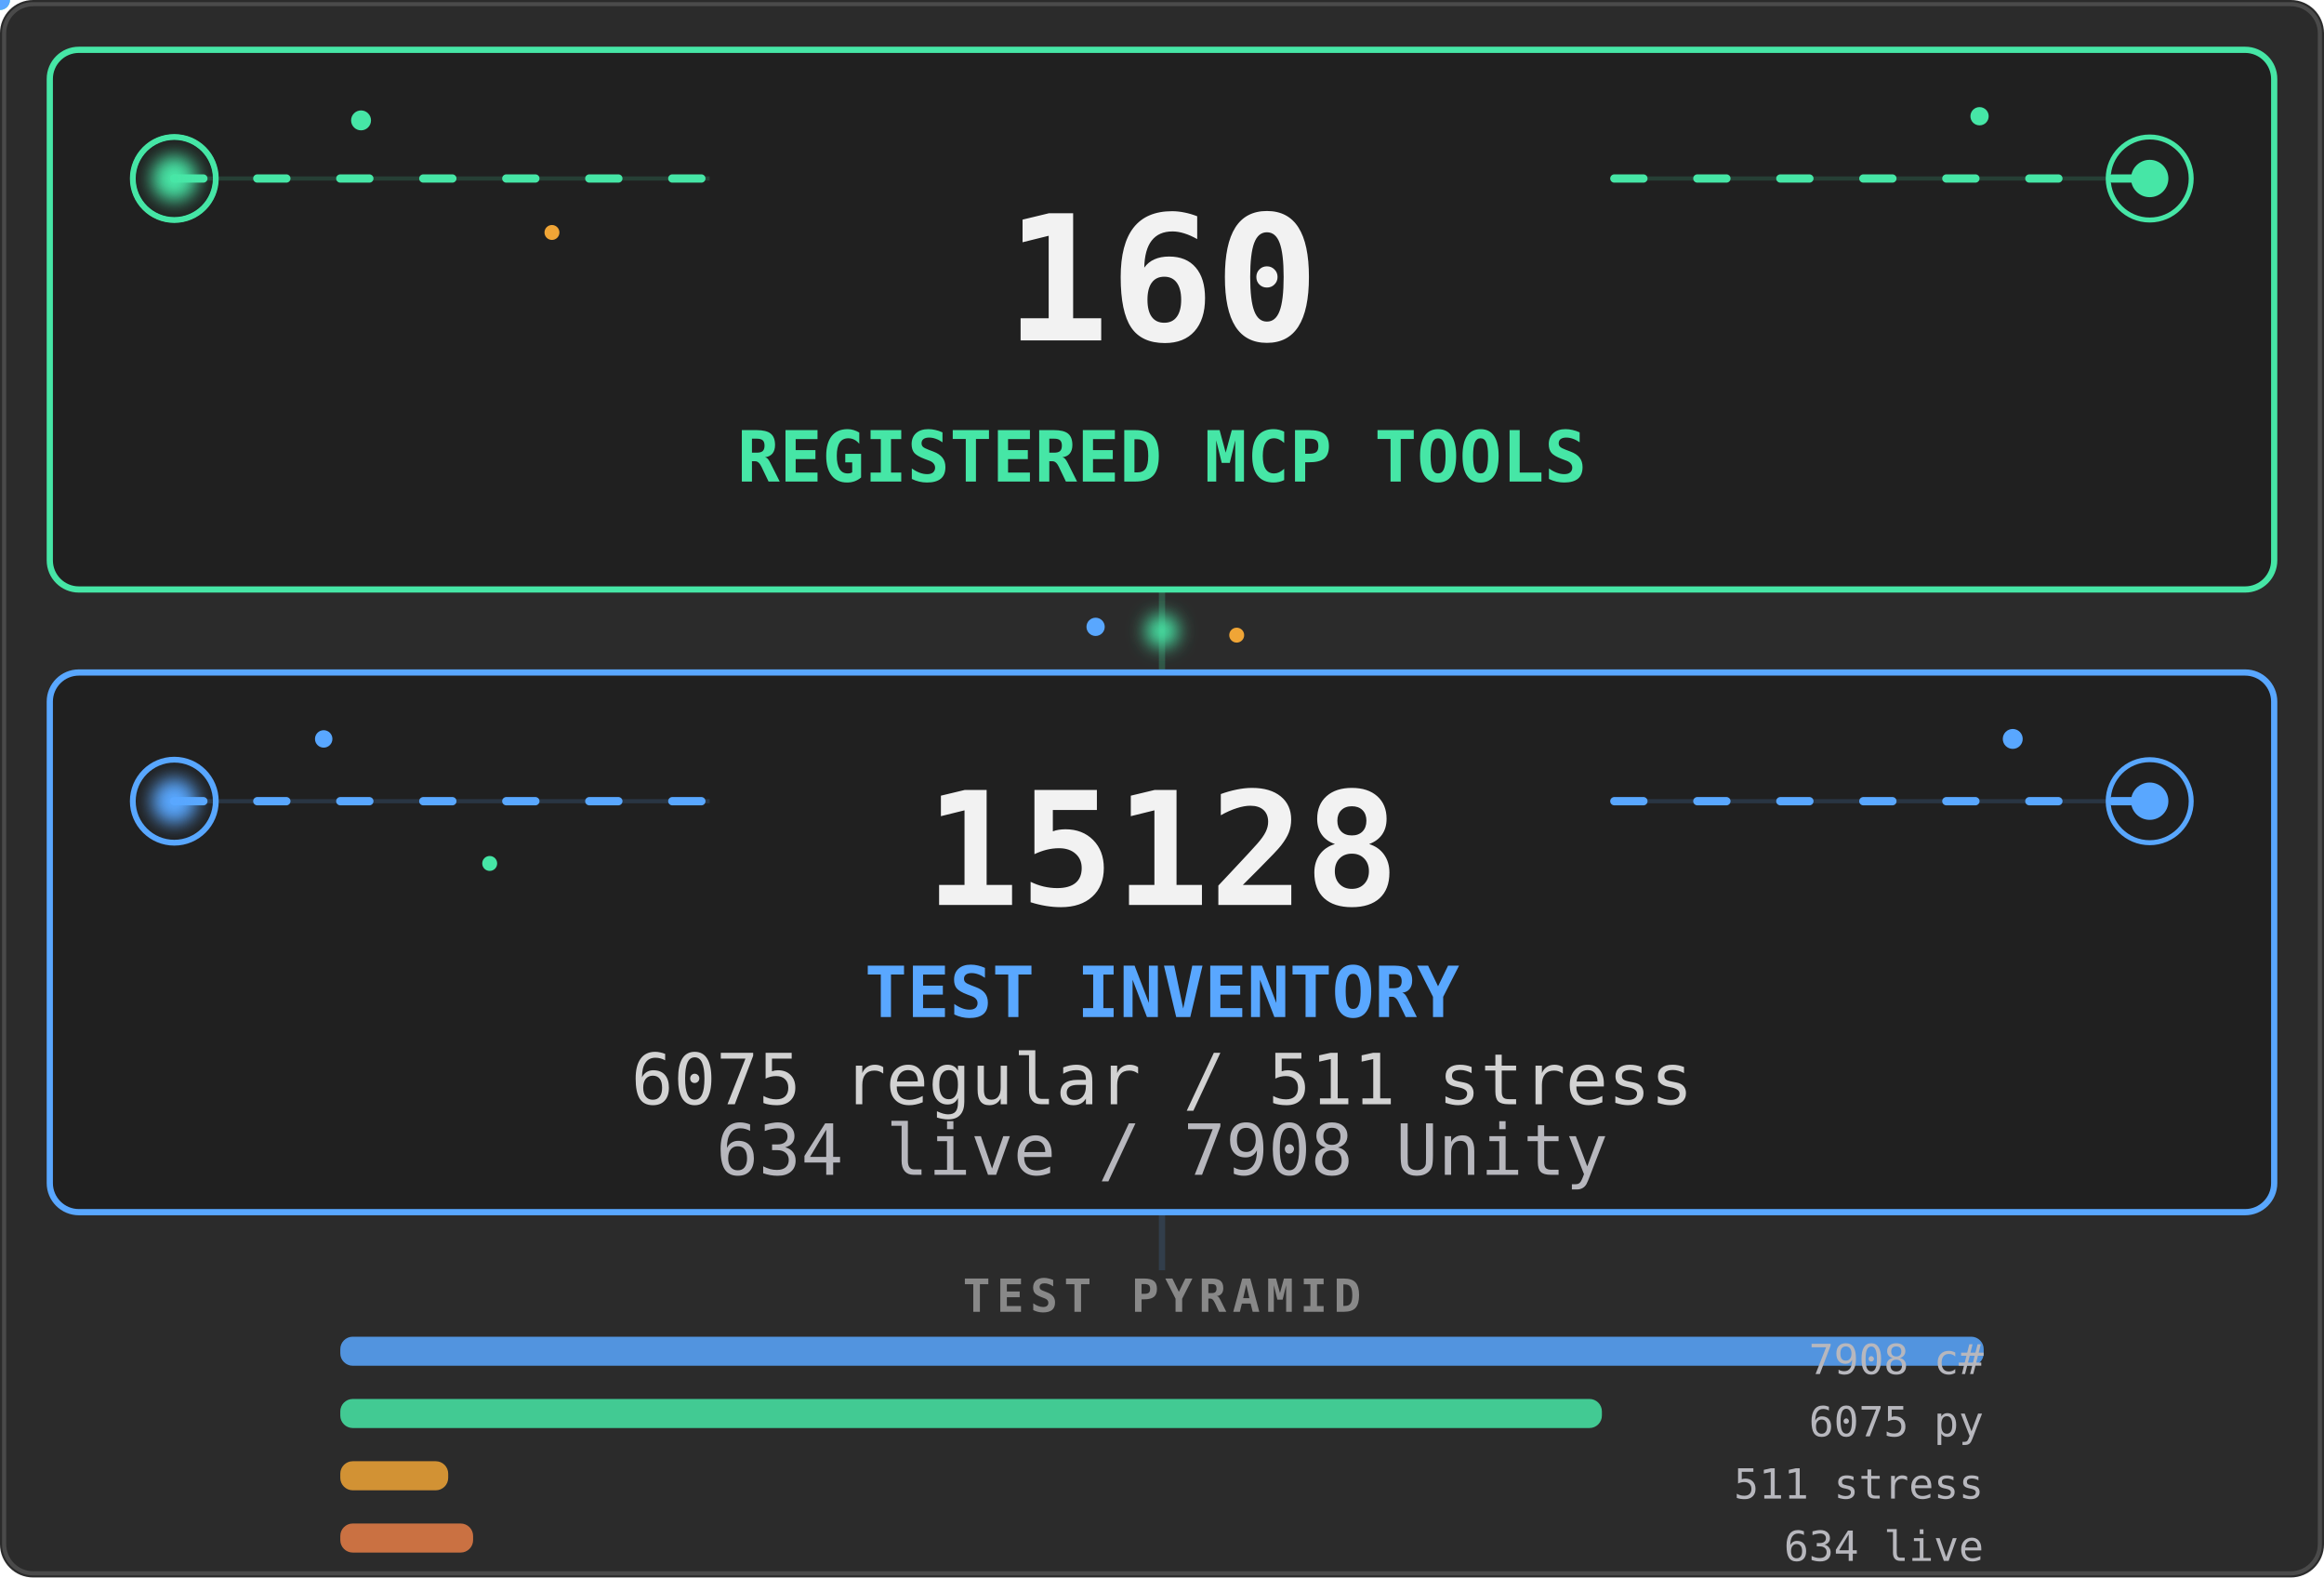
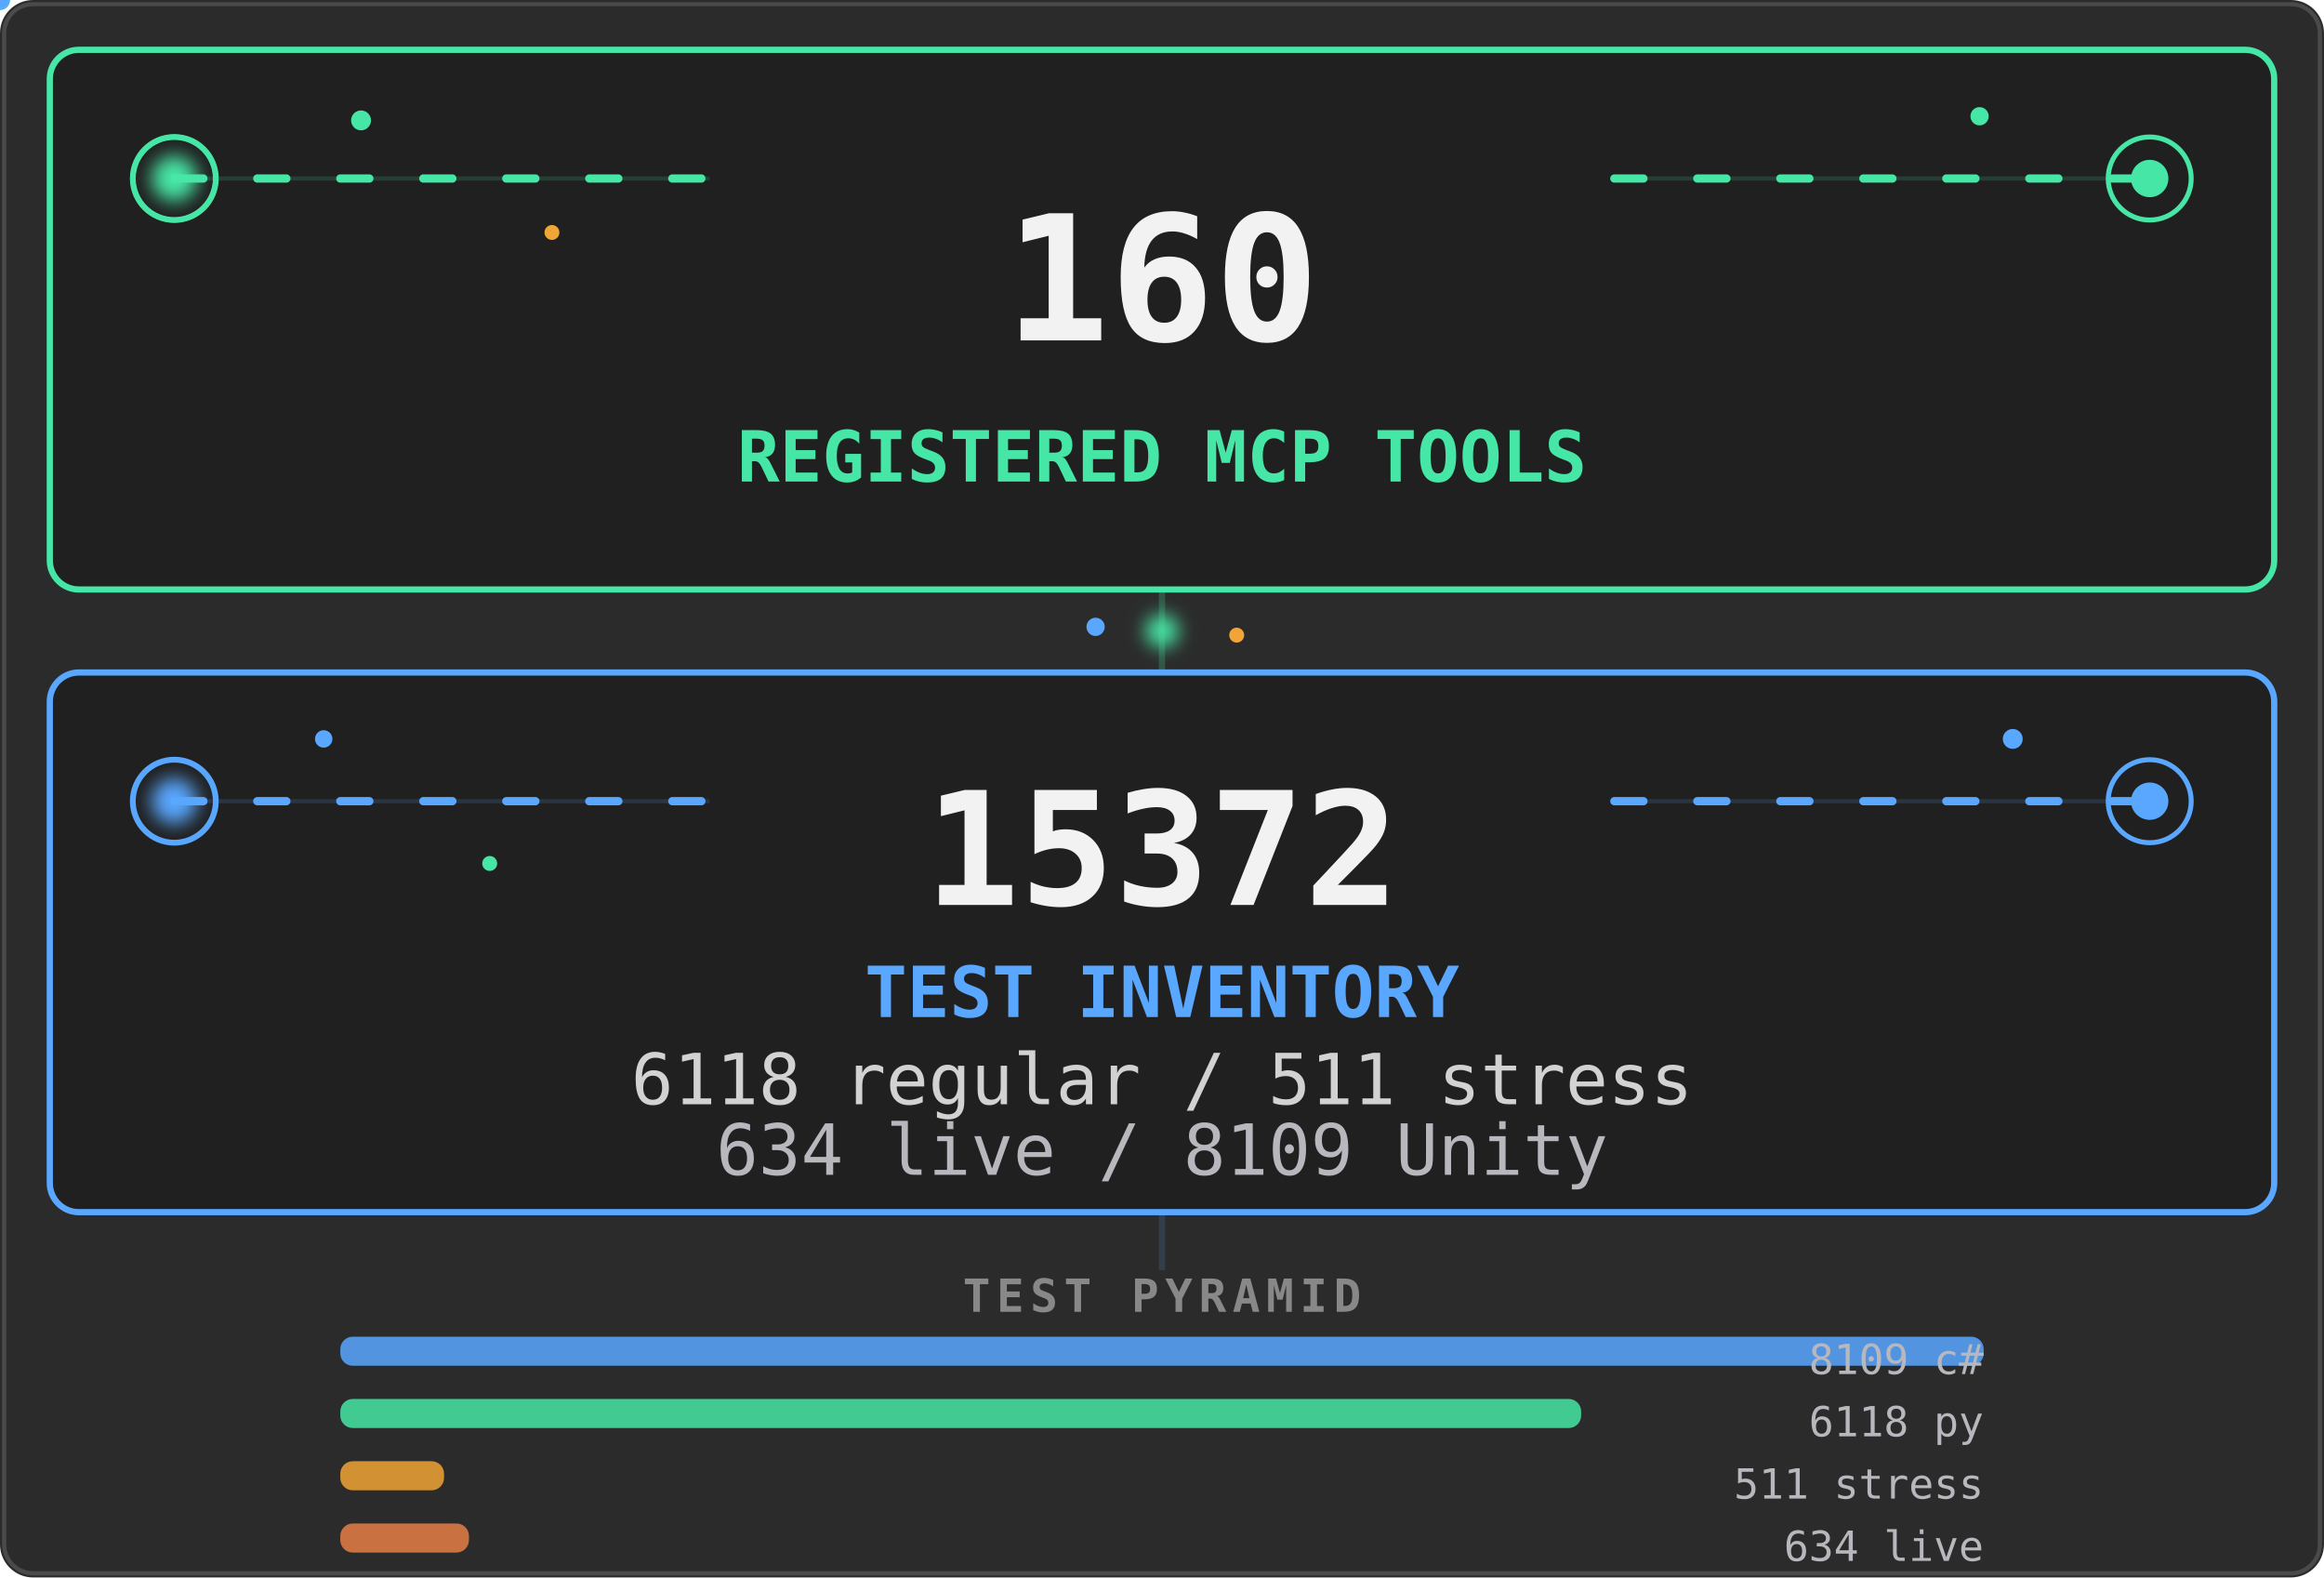
<svg xmlns="http://www.w3.org/2000/svg" viewBox="0 0 560 380" width="560" height="380" role="img" aria-labelledby="stats-title stats-desc">
  <defs>
    <filter id="stats-core-glow" x="-80%" y="-80%" width="260%" height="260%">
      <feGaussianBlur stdDeviation="2.2" />
    </filter>
    <clipPath id="stats-tools-clip">
      <rect x="12" y="12" width="536" height="130" rx="7" />
    </clipPath>
    <clipPath id="stats-tests-clip">
      <rect x="12" y="162" width="536" height="130" rx="7" />
    </clipPath>
    <linearGradient id="stats-tools-scan" x1="0" y1="0" x2="1" y2="0">
      <stop offset="0" stop-color="#46e6a6" stop-opacity="0" />
      <stop offset=".5" stop-color="#46e6a6" stop-opacity=".2" />
      <stop offset="1" stop-color="#46e6a6" stop-opacity="0" />
    </linearGradient>
    <linearGradient id="stats-tests-scan" x1="0" y1="0" x2="1" y2="0">
      <stop offset="0" stop-color="#59a7ff" stop-opacity="0" />
      <stop offset=".5" stop-color="#59a7ff" stop-opacity=".18" />
      <stop offset="1" stop-color="#59a7ff" stop-opacity="0" />
    </linearGradient>
  </defs>
  <style>
    .stats-card {
      fill: #202020;
      stroke-width: 1.5;
    }
    .stats-aura {
      transform-box: fill-box;
      transform-origin: center;
      animation: stats-aura-breathe 4.2s ease-in-out infinite;
    }
    .stats-aura-tests { animation-delay: -2.1s; }
    .stats-flow {
      fill: none;
      stroke-width: 2;
      stroke-linecap: round;
      stroke-dasharray: 7 13;
      animation: stats-flow 3.8s linear infinite;
    }
    .stats-flow-tests {
      animation-delay: -1.9s;
      animation-duration: 4.4s;
    }
    .stats-ring {
      fill: none;
      transform-box: fill-box;
      transform-origin: center;
      animation: stats-ring-life 3.2s ease-out infinite;
    }
    .stats-ring-mid { animation-delay: -1.05s; }
    .stats-ring-late { animation-delay: -2.1s; }
    .stats-ring-tests { animation-duration: 3.7s; }
    .stats-core {
      transform-box: fill-box;
      transform-origin: center;
      animation: stats-core-life 2.8s ease-in-out infinite;
    }
    .stats-core-tests {
      animation-delay: -1.4s;
      animation-duration: 3.2s;
    }
    .stats-scan {
      animation: stats-scan-yoyo 5.4s ease-in-out infinite alternate;
    }
    .stats-scan-tests {
      animation-delay: -2.7s;
      animation-duration: 6.2s;
    }
    .stats-spore {
      transform-box: fill-box;
      transform-origin: center;
      animation: stats-spore-drift 5.1s ease-in-out infinite alternate;
    }
    .stats-spore-b { animation-delay: -1.7s; animation-duration: 6.3s; }
    .stats-spore-c { animation-delay: -3.4s; animation-duration: 4.7s; }
    .stats-spore-phase-1 { animation-delay: -.6s; animation-duration: 5.5s; }
    .stats-spore-phase-2 { animation-delay: -1.3s; animation-duration: 4.8s; }
    .stats-spore-phase-3 { animation-delay: -2.2s; animation-duration: 6s; }
    .stats-spore-phase-4 { animation-delay: -3.1s; animation-duration: 5.2s; }
    .stats-spore-phase-5 { animation-delay: -4s; animation-duration: 6.6s; }
    .stats-spore-phase-6 { animation-delay: -4.8s; animation-duration: 5.8s; }
    .stats-bridge {
      transform-box: fill-box;
      transform-origin: center;
      animation: stats-bridge-life 3.6s ease-in-out infinite;
    }
    .motion-particle { pointer-events: none; }
    @keyframes stats-aura-breathe {
      0%, 100% { opacity: .07; transform: scale(.985); }
      50% { opacity: .2; transform: scale(1.015); }
    }
    @keyframes stats-flow {
      from { stroke-dashoffset: 0; }
      to { stroke-dashoffset: -40; }
    }
    @keyframes stats-ring-life {
      0% { opacity: .7; transform: scale(.45); }
      72%, 100% { opacity: 0; transform: scale(1.85); }
    }
    @keyframes stats-core-life {
      0%, 100% { opacity: .8; transform: scale(.86); }
      50% { opacity: 1; transform: scale(1.12); }
    }
    @keyframes stats-scan-yoyo {
      0% { opacity: 0; transform: translateX(-76px); }
      16%, 84% { opacity: .8; }
      100% { opacity: 0; transform: translateX(596px); }
    }
    @keyframes stats-spore-drift {
      0% { opacity: .2; transform: translate(-5px, 4px) scale(.72); }
      48% { opacity: .72; transform: translate(4px, -5px) scale(1.12); }
      100% { opacity: .3; transform: translate(9px, 3px) scale(.84); }
    }
    @keyframes stats-bridge-life {
      0%, 100% { opacity: .38; transform: scale(.82); }
      50% { opacity: 1; transform: scale(1.12); }
    }
    @media (prefers-reduced-motion: reduce) {
      .stats-aura, .stats-flow, .stats-ring, .stats-core,
      .stats-scan, .stats-spore, .stats-bridge {
        animation: none !important;
      }
      .stats-aura { opacity: .1; }
      .stats-flow { stroke-dasharray: none; opacity: .42; }
      .stats-ring { opacity: .18; }
      .stats-core { opacity: 1; }
      .stats-scan, .motion-particle { display: none; }
      .stats-spore { opacity: .3; }
      .stats-bridge { opacity: .75; }
    }
  </style>
  <rect width="560" height="380" rx="8" fill="#2b2b2b" />
  <rect x="1" y="1" width="558" height="378" rx="7" fill="none" stroke="#4a4a4a" />
  <path d="M280 142V162" stroke="#46e6a6" stroke-width="1.5" opacity=".22" />
  <circle class="stats-bridge" cx="280" cy="152" r="4" fill="#46e6a6" filter="url(#stats-core-glow)" />
  <circle class="stats-spore stats-spore-b stats-spore-phase-1" cx="264" cy="151" r="2.2" fill="#59a7ff" />
  <circle class="stats-spore stats-spore-c stats-spore-phase-2" cx="298" cy="153" r="1.8" fill="#f0a536" />
  <rect class="stats-aura" x="12" y="12" width="536" height="130" rx="7" fill="#46e6a6" />
  <rect class="stats-card" x="12" y="12" width="536" height="130" rx="7" stroke="#46e6a6" />
  <g clip-path="url(#stats-tools-clip)">
    <rect class="stats-scan" x="-70" y="12" width="74" height="130" fill="url(#stats-tools-scan)" />
  </g>
  <path d="M42 43H171M389 43H518" stroke="#46e6a6" opacity=".16" />
  <path class="stats-flow" d="M42 43H171M389 43H518" stroke="#46e6a6" />
  <g aria-hidden="true">
    <circle class="stats-ring" cx="42" cy="43" r="10" stroke="#46e6a6" stroke-width="1.4" />
    <circle class="stats-ring stats-ring-mid" cx="42" cy="43" r="10" stroke="#46e6a6" stroke-width="1.2" />
    <circle class="stats-ring stats-ring-late" cx="518" cy="43" r="10" stroke="#46e6a6" stroke-width="1.2" />
    <circle class="stats-core" cx="42" cy="43" r="5.5" fill="#46e6a6" filter="url(#stats-core-glow)" />
    <circle class="stats-core" cx="518" cy="43" r="4.5" fill="#46e6a6" />
    <circle class="stats-spore" cx="87" cy="29" r="2.4" fill="#46e6a6" />
    <circle class="stats-spore stats-spore-b stats-spore-phase-3" cx="133" cy="56" r="1.8" fill="#f0a536" />
    <circle class="stats-spore stats-spore-c stats-spore-phase-4" cx="477" cy="28" r="2.2" fill="#46e6a6" />
    <g class="motion-particle">
      <circle r="2.4" fill="#46e6a6">
        <animateMotion dur="4.8s" begin="-1.3s" repeatCount="indefinite" path="M42 43H171" />
        <animate attributeName="opacity" values="0;.9;.9;0" dur="4.8s" begin="-1.3s" repeatCount="indefinite" />
      </circle>
    </g>
    <g class="motion-particle">
      <circle r="2" fill="#46e6a6">
        <animateMotion dur="5.6s" begin="-4.1s" repeatCount="indefinite" path="M389 43H518" />
        <animate attributeName="opacity" values="0;.75;.75;0" dur="5.6s" begin="-4.1s" repeatCount="indefinite" />
      </circle>
    </g>
  </g>
  <g font-family="ui-monospace, SFMono-Regular, Menlo, Consolas, monospace">
    <text x="280" y="82" text-anchor="middle" fill="#f2f2f2" font-size="42" data-biome-marker="TOOLS" font-weight="700" data-mobile-critical="true">160</text>
    <text x="280" y="116" text-anchor="middle" fill="#46e6a6" font-size="17" font-weight="700" data-mobile-critical="true">REGISTERED MCP TOOLS</text>
  </g>
  <rect class="stats-aura stats-aura-tests" x="12" y="162" width="536" height="130" rx="7" fill="#59a7ff" />
  <rect class="stats-card stats-card-tests" x="12" y="162" width="536" height="130" rx="7" stroke="#59a7ff" />
  <g clip-path="url(#stats-tests-clip)">
    <rect class="stats-scan stats-scan-tests" x="-70" y="162" width="74" height="130" fill="url(#stats-tests-scan)" />
  </g>
  <path d="M42 193H171M389 193H518" stroke="#59a7ff" opacity=".16" />
  <path class="stats-flow stats-flow-tests" d="M42 193H171M389 193H518" stroke="#59a7ff" />
  <g aria-hidden="true">
    <circle class="stats-ring stats-ring-tests" cx="42" cy="193" r="10" stroke="#59a7ff" stroke-width="1.4" />
    <circle class="stats-ring stats-ring-mid stats-ring-tests" cx="518" cy="193" r="10" stroke="#59a7ff" stroke-width="1.2" />
    <circle class="stats-core stats-core-tests" cx="42" cy="193" r="5.5" fill="#59a7ff" filter="url(#stats-core-glow)" />
    <circle class="stats-core stats-core-tests" cx="518" cy="193" r="4.5" fill="#59a7ff" />
    <circle class="stats-spore stats-spore-c stats-spore-phase-5" cx="78" cy="178" r="2.1" fill="#59a7ff" />
    <circle class="stats-spore stats-spore-phase-6" cx="118" cy="208" r="1.8" fill="#46e6a6" />
    <circle class="stats-spore stats-spore-b stats-spore-phase-2" cx="485" cy="178" r="2.4" fill="#59a7ff" />
    <g class="motion-particle">
      <circle r="2.4" fill="#59a7ff">
        <animateMotion dur="5.2s" begin="-3.7s" repeatCount="indefinite" path="M42 193H171" />
        <animate attributeName="opacity" values="0;.9;.9;0" dur="5.2s" begin="-3.7s" repeatCount="indefinite" />
      </circle>
    </g>
    <g class="motion-particle">
      <circle r="2" fill="#59a7ff">
        <animateMotion dur="4.6s" begin="-.8s" repeatCount="indefinite" path="M389 193H518" />
        <animate attributeName="opacity" values="0;.75;.75;0" dur="4.6s" begin="-.8s" repeatCount="indefinite" />
      </circle>
    </g>
  </g>
  <g font-family="ui-monospace, SFMono-Regular, Menlo, Consolas, monospace">
-     <text x="280" y="218" text-anchor="middle" fill="#f2f2f2" font-size="38" data-biome-marker="TESTS" font-weight="700" data-mobile-critical="true">15128</text>
+     <text x="280" y="218" text-anchor="middle" fill="#f2f2f2" font-size="38" data-biome-marker="TESTS" font-weight="700" data-mobile-critical="true">15372</text>
    <text x="280" y="245" text-anchor="middle" fill="#59a7ff" font-size="17" font-weight="700" data-mobile-critical="true">TEST INVENTORY</text>
-     <text x="280" y="266" text-anchor="middle" fill="#d2d2d2" font-size="17" data-biome-marker="BREAKDOWN_PRIMARY" data-mobile-critical="true">6075 regular / 511 stress</text>
-     <text x="280" y="283" text-anchor="middle" fill="#b7b7bd" font-size="17" data-biome-marker="BREAKDOWN_SECONDARY" data-mobile-critical="true">634 live / 7908 Unity</text>
+     <text x="280" y="266" text-anchor="middle" fill="#d2d2d2" font-size="17" data-biome-marker="BREAKDOWN_PRIMARY" data-mobile-critical="true">6118 regular / 511 stress</text>
+     <text x="280" y="283" text-anchor="middle" fill="#b7b7bd" font-size="17" data-biome-marker="BREAKDOWN_SECONDARY" data-mobile-critical="true">634 live / 8109 Unity</text>
  </g>
  <path d="M280 292V306" stroke="#59a7ff" stroke-width="1.5" opacity=".15" />
  <g font-family="ui-monospace, SFMono-Regular, Menlo, Consolas, monospace">
    <text x="280" y="316" text-anchor="middle" fill="#888" font-size="11" font-weight="600" letter-spacing="1.5">TEST PYRAMID</text>
    <rect data-biome-bar="CS" x="82" y="322" height="7" width="396" rx="3" fill="#59a7ff" opacity=".85" />
-     <text data-biome-bar-label="CS" x="478" y="331" text-anchor="end" fill="#b7b7bd" font-size="10">7908 c#</text>
-     <rect data-biome-bar="PY" x="82" y="337" height="7" width="304" rx="3" fill="#46e6a6" opacity=".85" />
-     <text data-biome-bar-label="PY" x="478" y="346" text-anchor="end" fill="#b7b7bd" font-size="10">6075 py</text>
-     <rect data-biome-bar="STRESS" x="82" y="352" height="7" width="26" rx="3" fill="#f0a536" opacity=".85" />
+     <text data-biome-bar-label="CS" x="478" y="331" text-anchor="end" fill="#b7b7bd" font-size="10">8109 c#</text>
+     <rect data-biome-bar="PY" x="82" y="337" height="7" width="299" rx="3" fill="#46e6a6" opacity=".85" />
+     <text data-biome-bar-label="PY" x="478" y="346" text-anchor="end" fill="#b7b7bd" font-size="10">6118 py</text>
+     <rect data-biome-bar="STRESS" x="82" y="352" height="7" width="25" rx="3" fill="#f0a536" opacity=".85" />
    <text data-biome-bar-label="STRESS" x="478" y="361" text-anchor="end" fill="#b7b7bd" font-size="10">511 stress</text>
-     <rect data-biome-bar="LIVE" x="82" y="367" height="7" width="32" rx="3" fill="#e67e46" opacity=".85" />
+     <rect data-biome-bar="LIVE" x="82" y="367" height="7" width="31" rx="3" fill="#e67e46" opacity=".85" />
    <text data-biome-bar-label="LIVE" x="478" y="376" text-anchor="end" fill="#b7b7bd" font-size="10">634 live</text>
  </g>
</svg>
